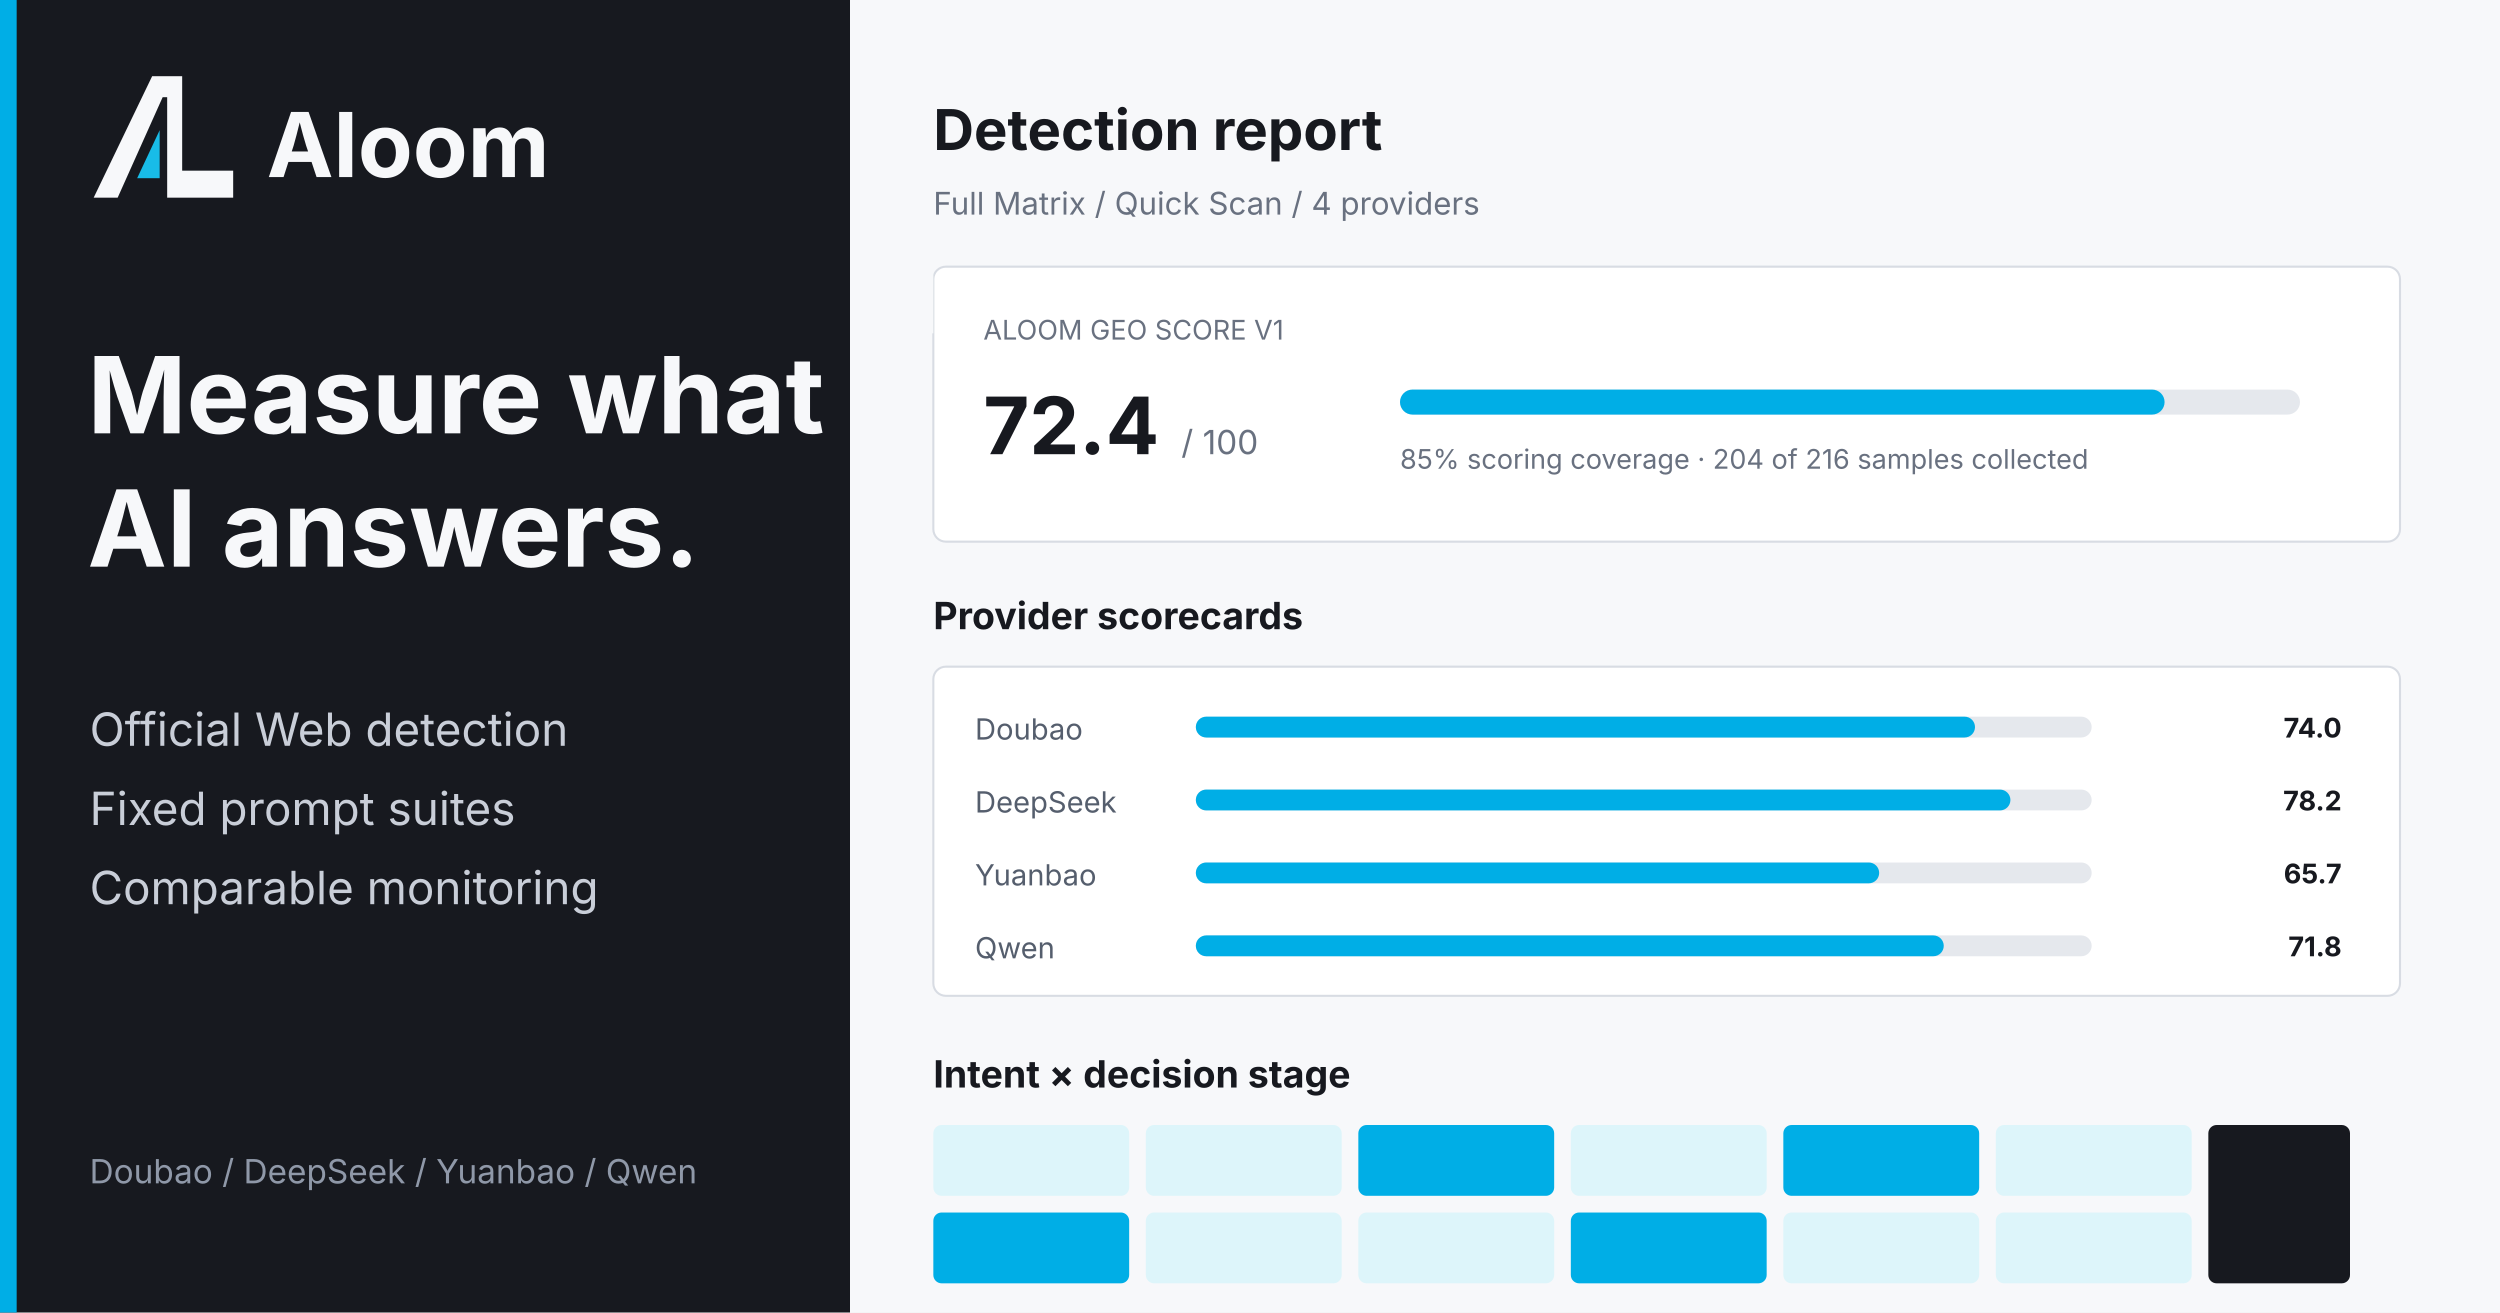
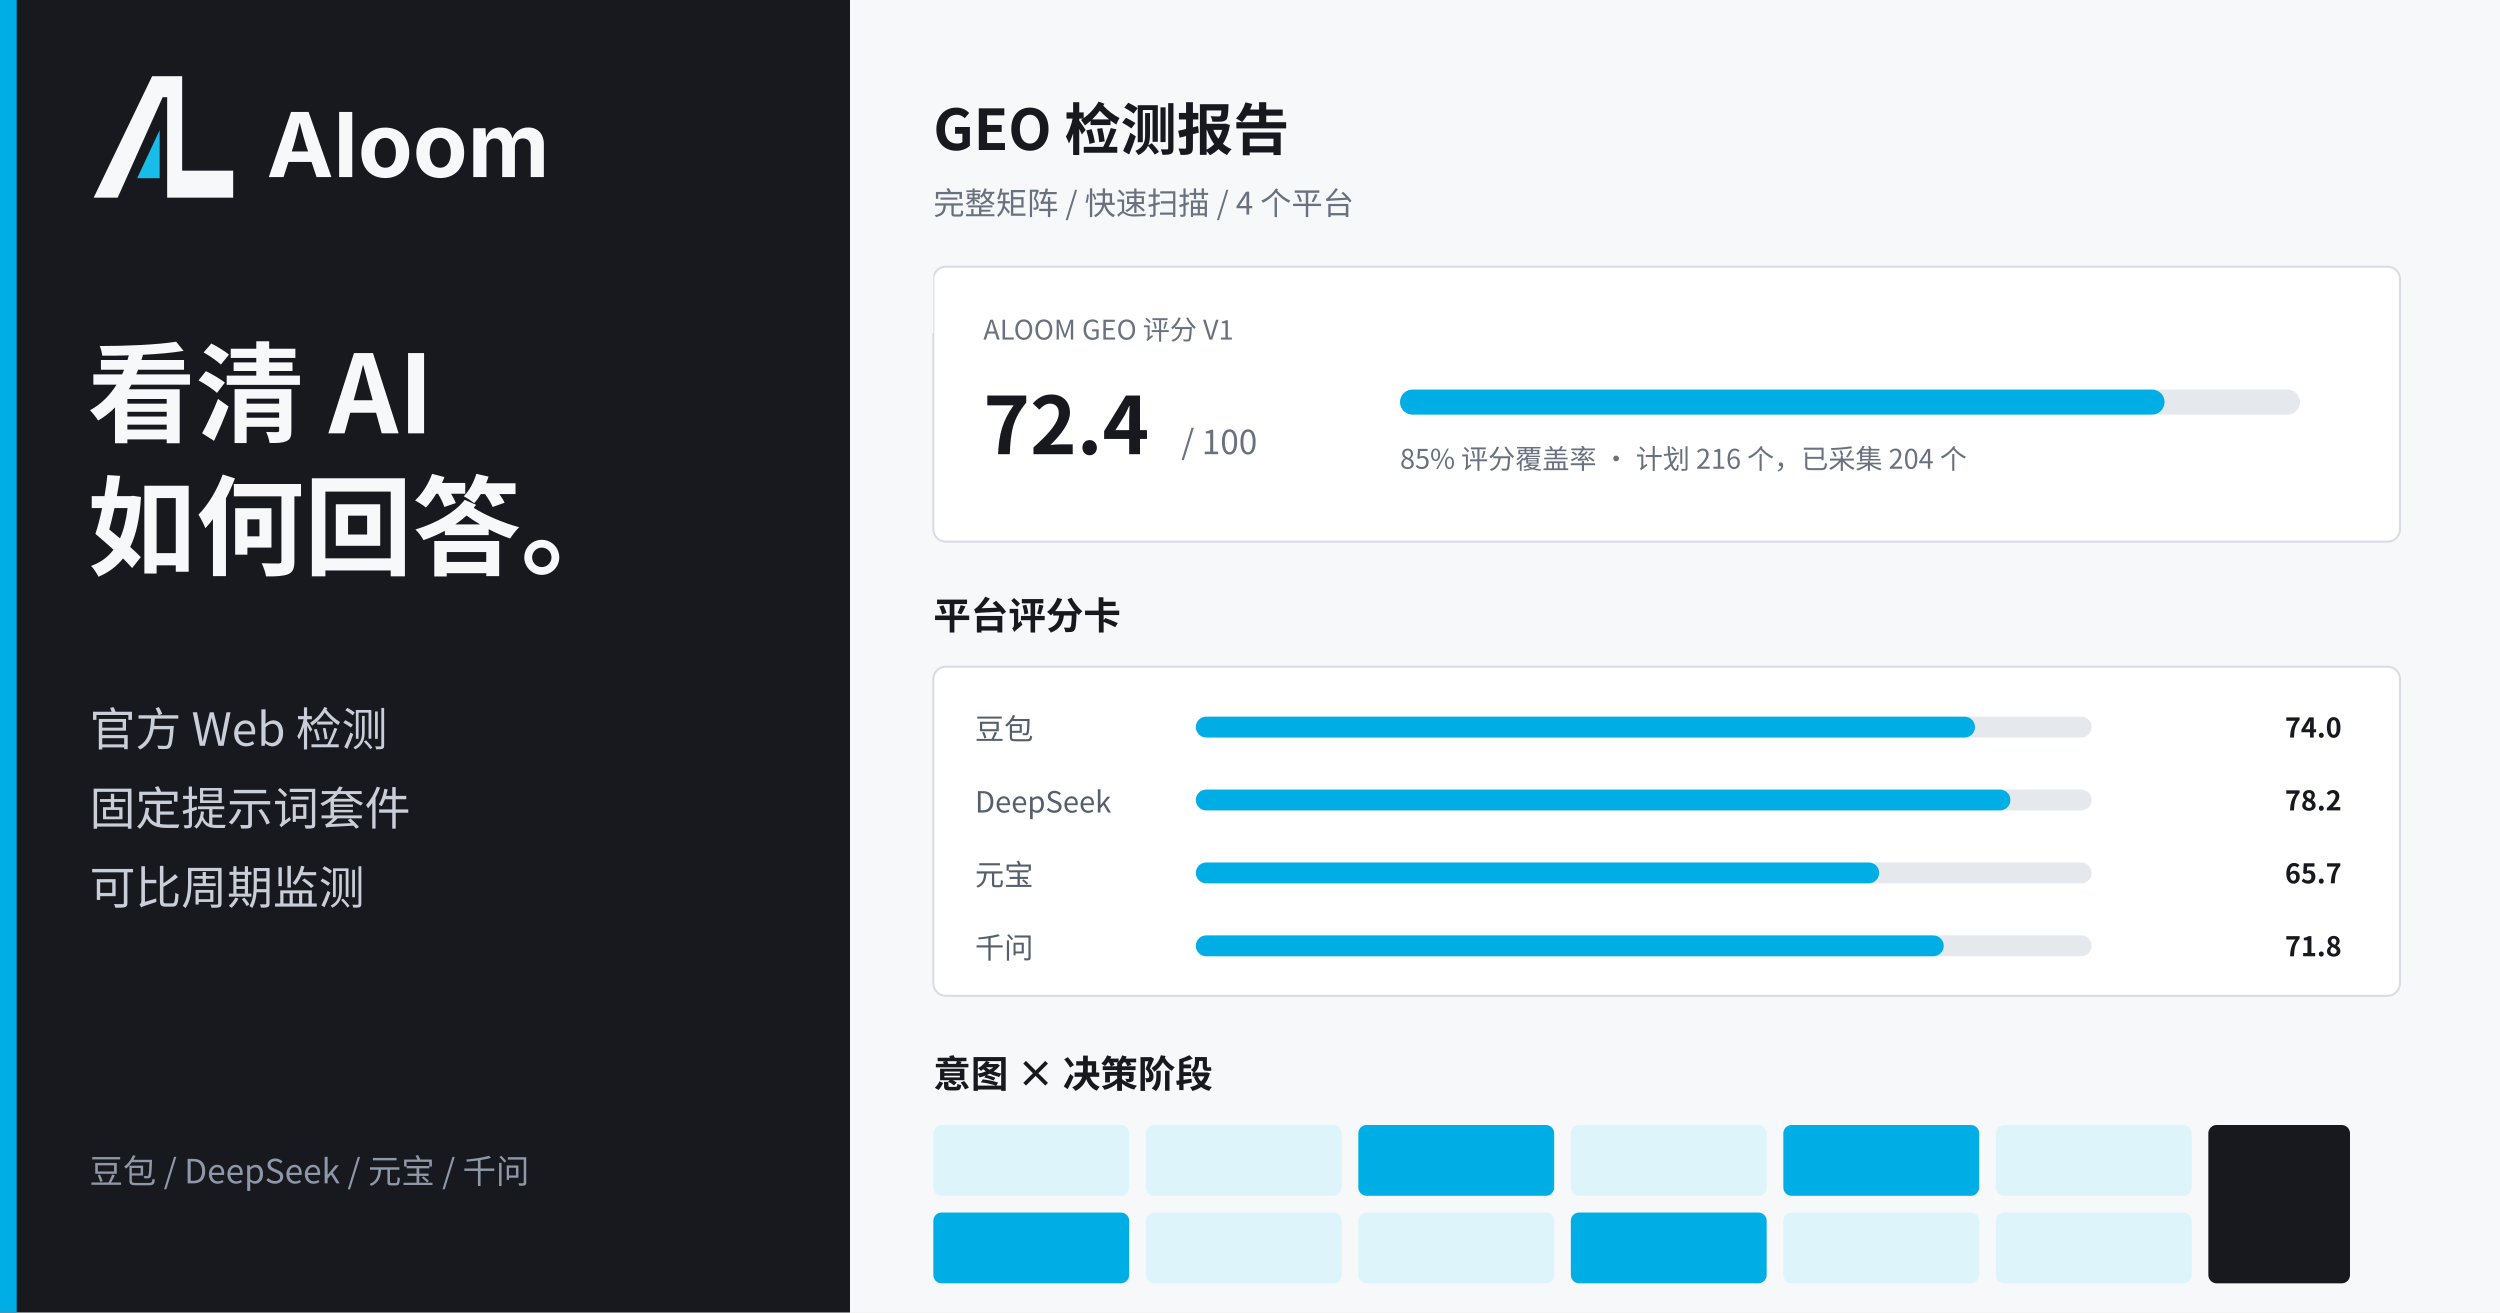
<svg xmlns="http://www.w3.org/2000/svg" width="1200" height="630" viewBox="0 0 1200 630">
  <rect width="1200" height="630" fill="#F7F8FA" />
  <rect width="408" height="630" fill="#17191F" />
  <rect width="8" height="630" fill="#00AEE6" />
-   <g font-family="Inter, Arial, sans-serif" letter-spacing="0">
-     <text x="42" y="208" fill="#F7F8FA" font-size="51" font-weight="700">
-       <tspan x="42" dy="0">Measure what</tspan>
-       <tspan x="42" dy="64">AI answers.</tspan>
+   <g font-family="PingFang SC, Noto Sans CJK SC, Microsoft YaHei, Arial, sans-serif" letter-spacing="0">
+     <text x="42" y="208" fill="#F7F8FA" font-size="52" font-weight="700">
+       <tspan x="42" dy="0">看清 AI</tspan>
+       <tspan x="42" dy="64">如何回答。</tspan>
    </text>
    <text x="43" y="358" fill="#C9CED8" font-size="22">
-       <tspan x="43" dy="0">Official Web detection</tspan>
-       <tspan x="43" dy="38">Fixed prompt suites</tspan>
-       <tspan x="43" dy="38">Comparable monitoring</tspan>
+       <tspan x="43" dy="0">官方 Web 检测</tspan>
+       <tspan x="43" dy="38">固定提示词套件</tspan>
+       <tspan x="43" dy="38">可比周期监测</tspan>
    </text>
-     <text x="43" y="568" fill="#8F98A8" font-size="16">Doubao / DeepSeek / Yuanbao / Qwen</text>
+     <text x="43" y="568" fill="#8F98A8" font-size="16">豆包 / DeepSeek / 元宝 / 千问</text>
  </g>
-   <g transform="translate(448 44)" font-family="Inter, Arial, sans-serif" letter-spacing="0">
-     <text x="0" y="28" fill="#17191F" font-size="27" font-weight="700">Detection report</text>
-     <text x="0" y="59" fill="#697180" font-size="15">Full Matrix / Quick Scan / 4 providers</text>
+   <g transform="translate(448 44)" font-family="PingFang SC, Noto Sans CJK SC, Microsoft YaHei, Arial, sans-serif" letter-spacing="0">
+     <text x="0" y="28" fill="#17191F" font-size="27" font-weight="700">GEO 检测报告</text>
+     <text x="0" y="59" fill="#697180" font-size="15">完整矩阵 / 快速扫描 / 4 个平台</text>
    <rect x="0" y="84" width="704" height="132" rx="6" fill="#FFFFFF" stroke="#D8DCE3" />
-     <text x="24" y="119" fill="#697180" font-size="13">ALOOM GEO SCORE V1</text>
+     <text x="24" y="119" fill="#697180" font-size="13">ALOOM GEO 评分 V1</text>
    <text x="24" y="174" fill="#17191F" font-size="38" font-weight="700">72.4</text>
    <text x="119" y="174" fill="#697180" font-size="16">/ 100</text>
    <rect x="224" y="143" width="432" height="12" rx="6" fill="#E5E8ED" />
    <rect x="224" y="143" width="367" height="12" rx="6" fill="#00AEE6" />
-     <text x="224" y="181" fill="#697180" font-size="13">85% scoring coverage  ·  204 of 216 samples collected</text>
-     <text x="0" y="258" fill="#17191F" font-size="18" font-weight="700">Provider scorecards</text>
+     <text x="224" y="181" fill="#697180" font-size="13">85% 评分覆盖率  ·  计划 216 个，已采集 204 个</text>
+     <text x="0" y="258" fill="#17191F" font-size="18" font-weight="700">平台评分卡</text>
    <g transform="translate(0 276)">
      <rect width="704" height="158" rx="6" fill="#FFFFFF" stroke="#D8DCE3" />
      <g fill="#555E6D" font-size="14">
-         <text x="20" y="35">Doubao</text>
+         <text x="20" y="35">豆包</text>
        <text x="20" y="70">DeepSeek</text>
-         <text x="20" y="105">Yuanbao</text>
-         <text x="20" y="140">Qwen</text>
+         <text x="20" y="105">元宝</text>
+         <text x="20" y="140">千问</text>
      </g>
      <g fill="#E5E8ED">
        <rect x="126" y="24" width="430" height="10" rx="5" />
        <rect x="126" y="59" width="430" height="10" rx="5" />
        <rect x="126" y="94" width="430" height="10" rx="5" />
        <rect x="126" y="129" width="430" height="10" rx="5" />
      </g>
      <g fill="#00AEE6">
        <rect x="126" y="24" width="374" height="10" rx="5" />
        <rect x="126" y="59" width="391" height="10" rx="5" />
        <rect x="126" y="94" width="328" height="10" rx="5" />
        <rect x="126" y="129" width="359" height="10" rx="5" />
      </g>
      <g fill="#17191F" font-size="13" font-weight="700" text-anchor="end">
        <text x="676" y="34">74.0</text>
        <text x="676" y="69">78.2</text>
        <text x="676" y="104">65.7</text>
        <text x="676" y="139">71.8</text>
      </g>
    </g>
-     <text x="0" y="478" fill="#17191F" font-size="18" font-weight="700">Intent × decision stage</text>
+     <text x="0" y="478" fill="#17191F" font-size="18" font-weight="700">意图 × 决策阶段</text>
    <g transform="translate(0 496)">
      <g fill="#DDF5FA">
        <rect x="0" y="0" width="94" height="34" rx="4" />
        <rect x="102" y="0" width="94" height="34" rx="4" />
        <rect x="306" y="0" width="94" height="34" rx="4" />
        <rect x="510" y="0" width="94" height="34" rx="4" />
        <rect x="102" y="42" width="94" height="34" rx="4" />
        <rect x="204" y="42" width="94" height="34" rx="4" />
        <rect x="408" y="42" width="94" height="34" rx="4" />
        <rect x="510" y="42" width="94" height="34" rx="4" />
      </g>
      <g fill="#00AEE6">
        <rect x="204" y="0" width="94" height="34" rx="4" />
        <rect x="408" y="0" width="94" height="34" rx="4" />
        <rect x="0" y="42" width="94" height="34" rx="4" />
        <rect x="306" y="42" width="94" height="34" rx="4" />
      </g>
      <rect x="612" y="0" width="68" height="76" rx="4" fill="#17191F" />
    </g>
  </g>
  <rect x="408" y="0" width="40" height="160" fill="#F7F8FA" />
  <g transform="translate(32 20)">
    <g transform="scale(.72)">
      <path fill="#F7F8FA" d="M18 104 57 23h20v63h34v18H67V37h-3l-30 67H18Z" />
      <path fill="#18BCE8" d="m47 91 15-32v32H47Z" />
    </g>
    <text x="96" y="65" fill="#F7F8FA" font-family="Inter, Arial, sans-serif" font-size="43" font-weight="700" letter-spacing="0">Aloom</text>
  </g>
</svg>
